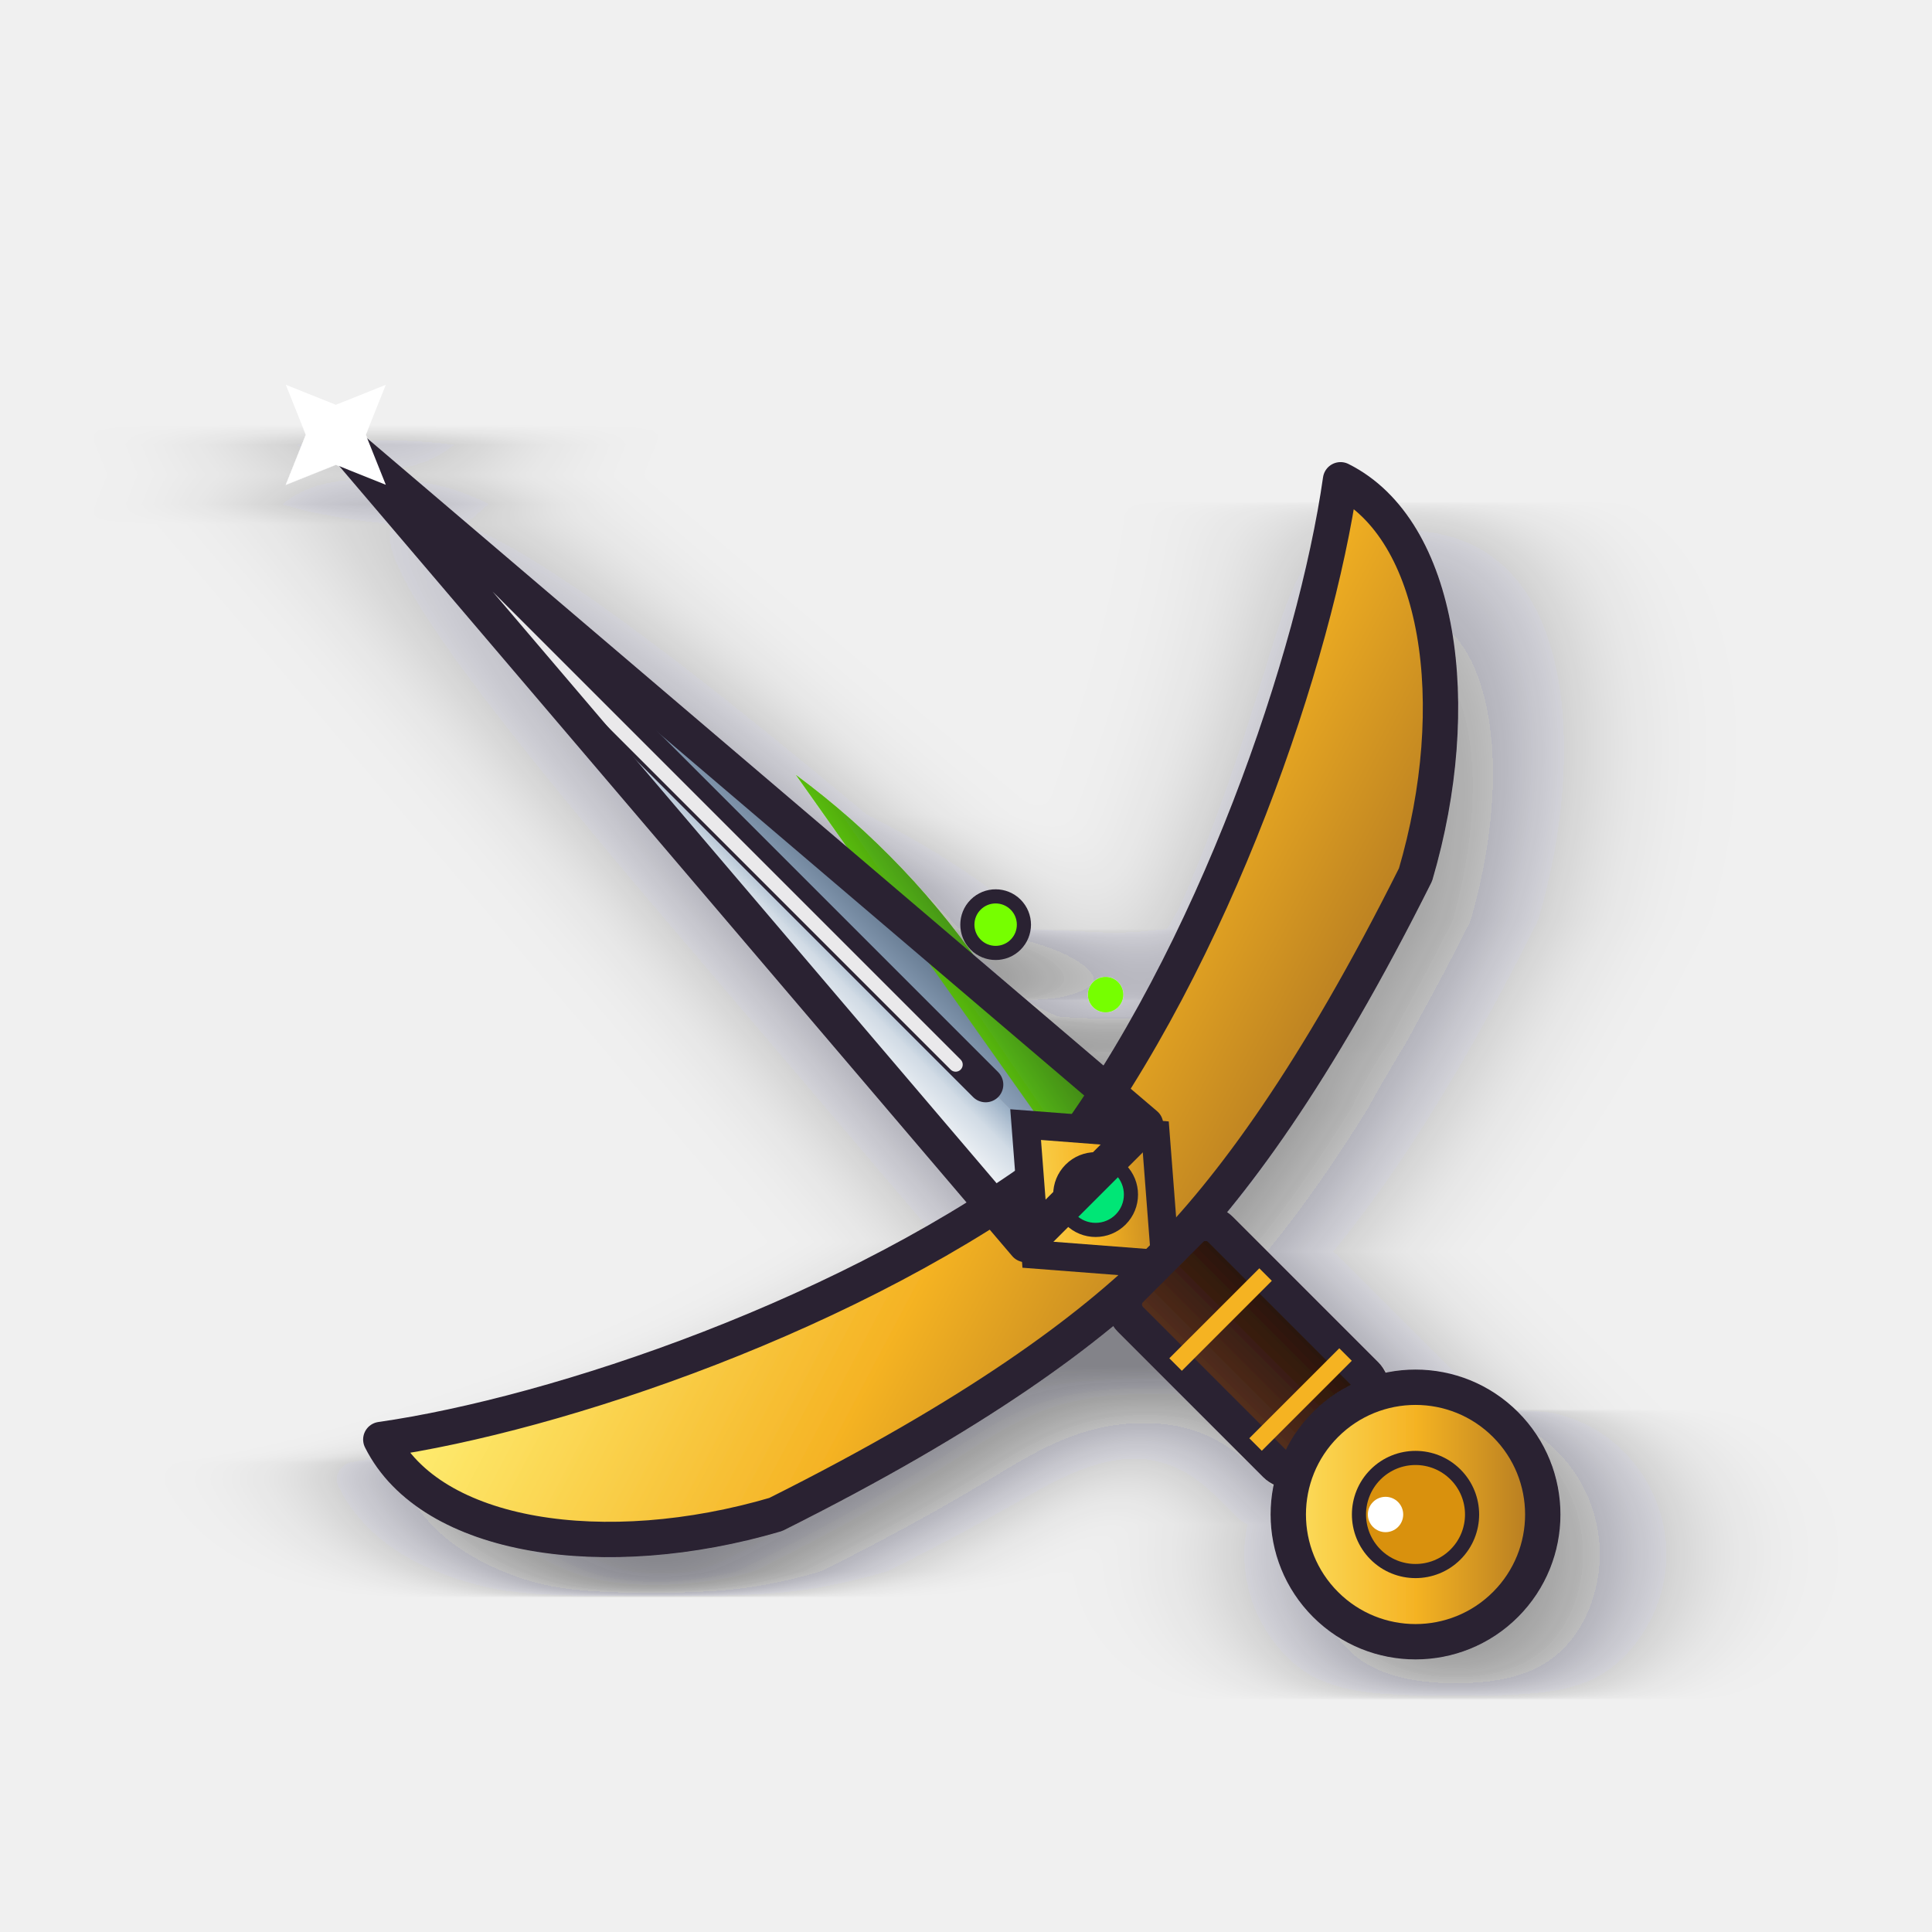
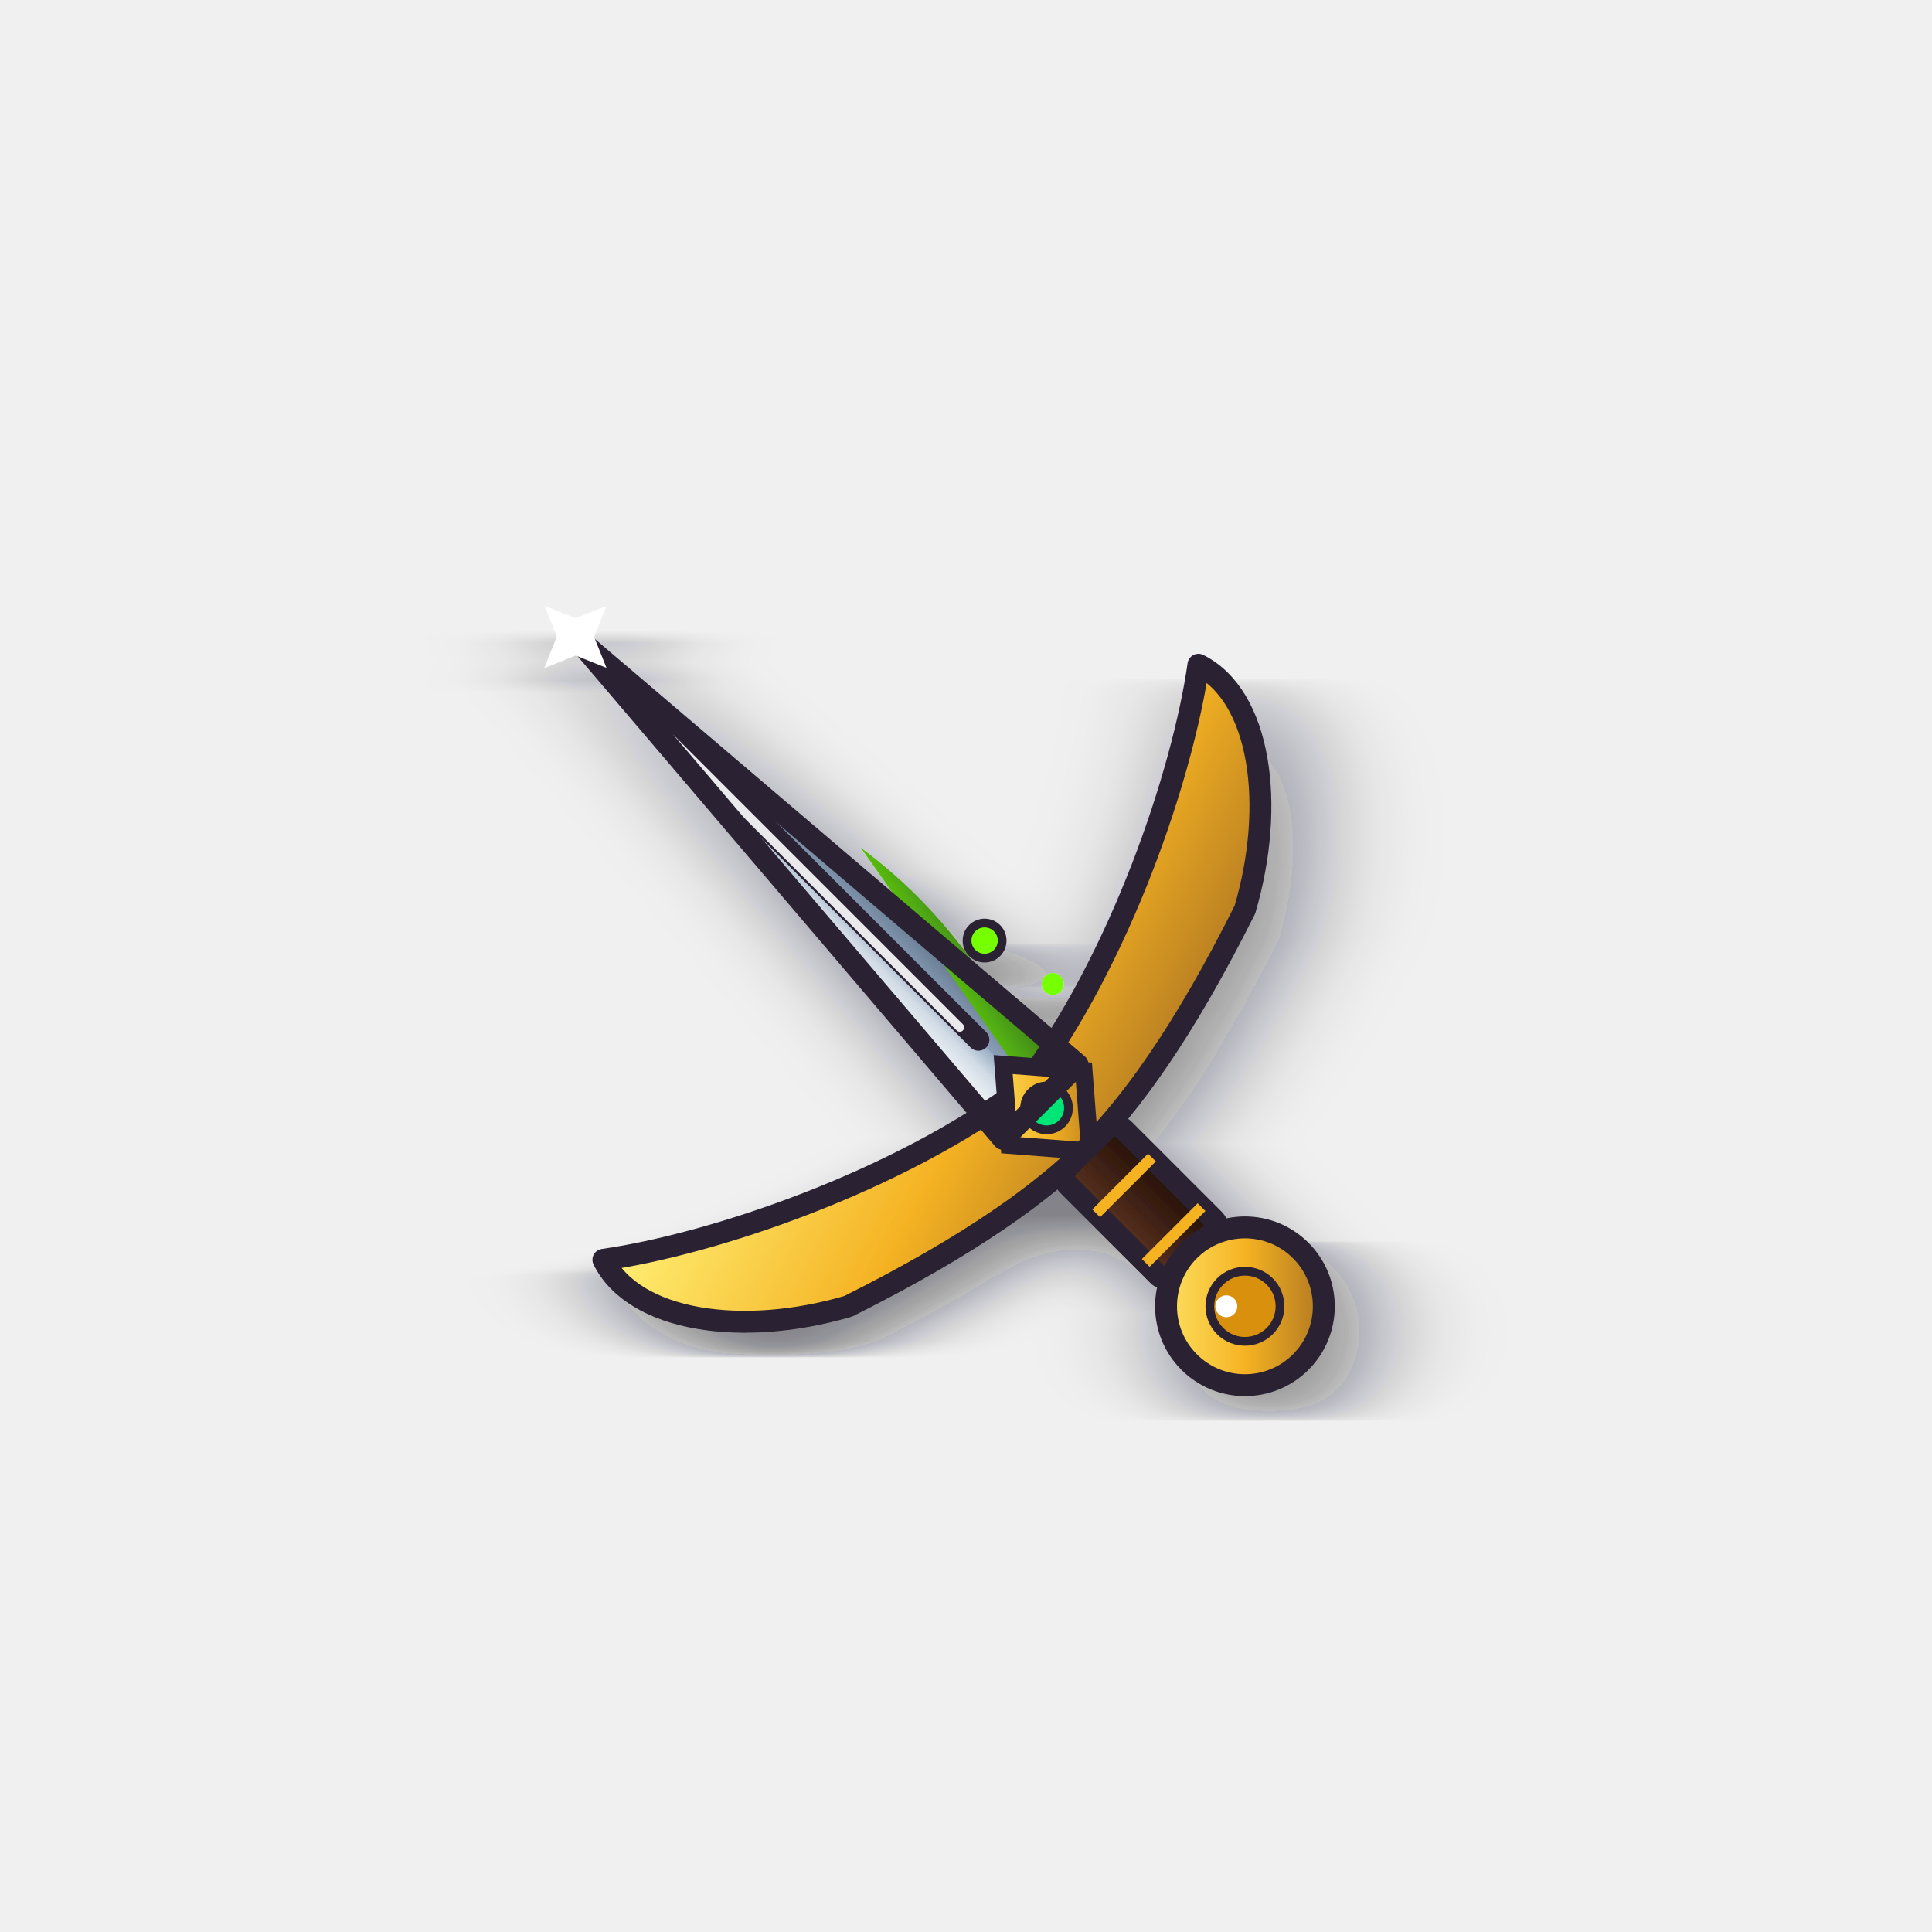
- <svg xmlns="http://www.w3.org/2000/svg" viewBox="119.4 105.4 273.3 273.3" width="100%" height="100%">
+ <svg xmlns="http://www.w3.org/2000/svg" viewBox="35.6 21.6 440.8 440.8" data-ink="244" width="100%" height="100%">
  <defs>
    <filter id="dagger-drop-shadow" x="-20%" y="-20%" width="140%" height="140%">
      <feDropShadow dx="0" dy="8" stdDeviation="10" flood-color="#120c1f" flood-opacity="0.5" />
    </filter>
    <linearGradient id="dagger-blade-light" x1="0%" y1="0%" x2="100%" y2="0%">
      <stop offset="0%" stop-color="#ffffff" />
      <stop offset="65%" stop-color="#d1dbe5" />
      <stop offset="100%" stop-color="#99aec4" />
    </linearGradient>
    <linearGradient id="dagger-blade-dark" x1="0%" y1="0%" x2="100%" y2="0%">
      <stop offset="0%" stop-color="#8ba0b8" />
      <stop offset="100%" stop-color="#4e6278" />
    </linearGradient>
    <linearGradient id="dagger-gold-grad" x1="0%" y1="0%" x2="100%" y2="100%">
      <stop offset="0%" stop-color="#fff176" />
      <stop offset="50%" stop-color="#f5b324" />
      <stop offset="100%" stop-color="#945f21" />
    </linearGradient>
    <linearGradient id="dagger-leather-grad" x1="0%" y1="0%" x2="100%" y2="0%">
      <stop offset="0%" stop-color="#5c3422" />
      <stop offset="50%" stop-color="#3d2013" />
      <stop offset="100%" stop-color="#241108" />
    </linearGradient>
    <linearGradient id="dagger-poison-grad" x1="0%" y1="0%" x2="100%" y2="100%">
      <stop offset="0%" stop-color="#76ff03" />
      <stop offset="100%" stop-color="#33691e" />
    </linearGradient>
  </defs>
  <g filter="url(#dagger-drop-shadow)" transform="rotate(-45 256 256)">
    <polygon points="256,130 244,280 256,280" fill="url(#dagger-blade-light)" />
    <polygon points="256,130 268,280 256,280" fill="url(#dagger-blade-dark)" />
    <path d="M 268,210 Q 271,230 267,250 L 268,280 L 256,280 Z" fill="url(#dagger-poison-grad)" />
    <circle cx="273" cy="245" r="4" fill="#76ff03" stroke="#2a2333" stroke-width="2" />
    <circle cx="277" cy="263" r="2.5" fill="#76ff03" />
    <line x1="256" y1="160" x2="256" y2="260" stroke="#2a2333" stroke-width="5" stroke-linecap="round" />
    <line x1="255" y1="160" x2="255" y2="255" stroke="#ffffff" stroke-width="2" stroke-linecap="round" opacity="0.9" />
    <path d="M 256,275 C 220,270 180,250 160,235 C 155,250 170,270 192,282 C 222,292 242,295 256,295 C 270,295 290,292 320,282 C 342,270 357,250 352,235 C 332,250 292,270 256,275 Z" fill="url(#dagger-gold-grad)" stroke="#2a2333" stroke-width="5" stroke-linejoin="round" />
    <polygon points="256,268 268,282 256,296 244,282" fill="url(#dagger-gold-grad)" stroke="#2a2333" stroke-width="4" />
    <circle cx="256" cy="282" r="5" fill="#00e676" stroke="#2a2333" stroke-width="2" />
    <rect x="247" y="295" width="18" height="35" rx="3" fill="url(#dagger-leather-grad)" stroke="#2a2333" stroke-width="5" />
    <line x1="247" y1="307" x2="265" y2="307" stroke="#f5b324" stroke-width="2.5" />
    <line x1="247" y1="323" x2="265" y2="323" stroke="#f5b324" stroke-width="2.5" />
    <circle cx="256" cy="346" r="18" fill="url(#dagger-gold-grad)" stroke="#2a2333" stroke-width="5" />
    <circle cx="256" cy="346" r="8" fill="#d9910d" stroke="#2a2333" stroke-width="2" />
    <circle cx="253" cy="343" r="2.5" fill="#ffffff" />
    <polygon points="256,130 244,280 268,280" fill="none" stroke="#2a2333" stroke-width="5" stroke-linejoin="round" />
    <polygon points="256,120 259,127 266,130 259,133 256,140 253,133 246,130 253,127" fill="#ffffff" />
  </g>
</svg>
